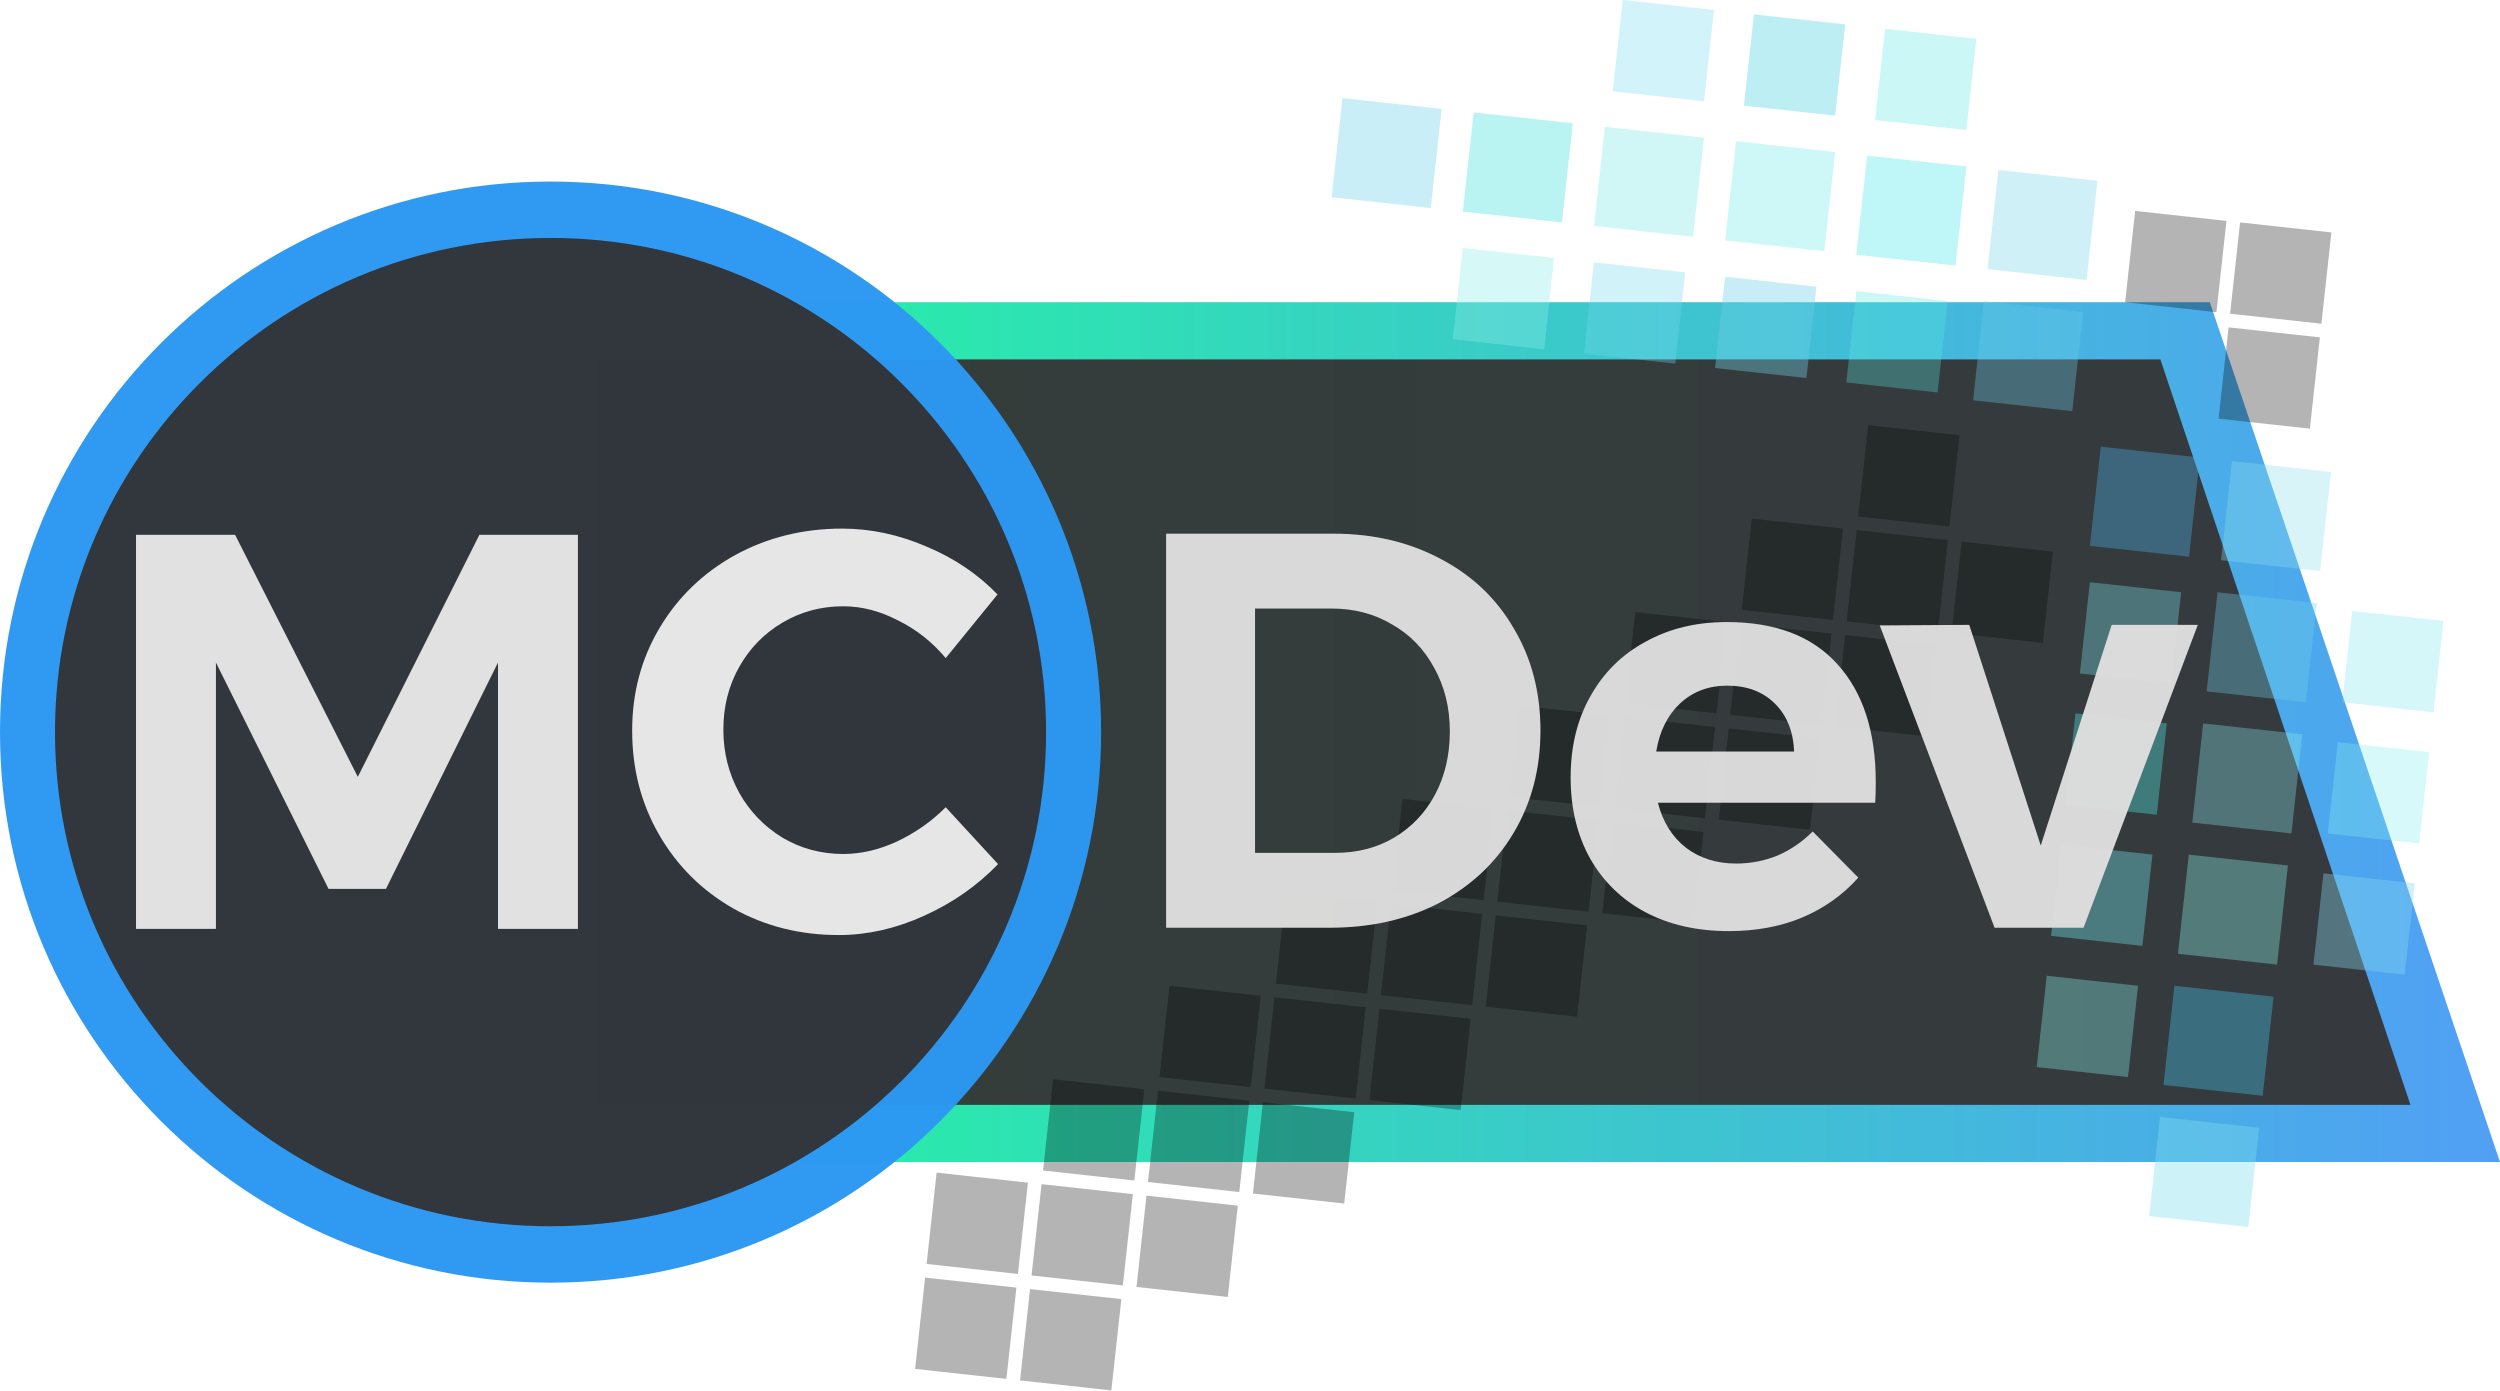
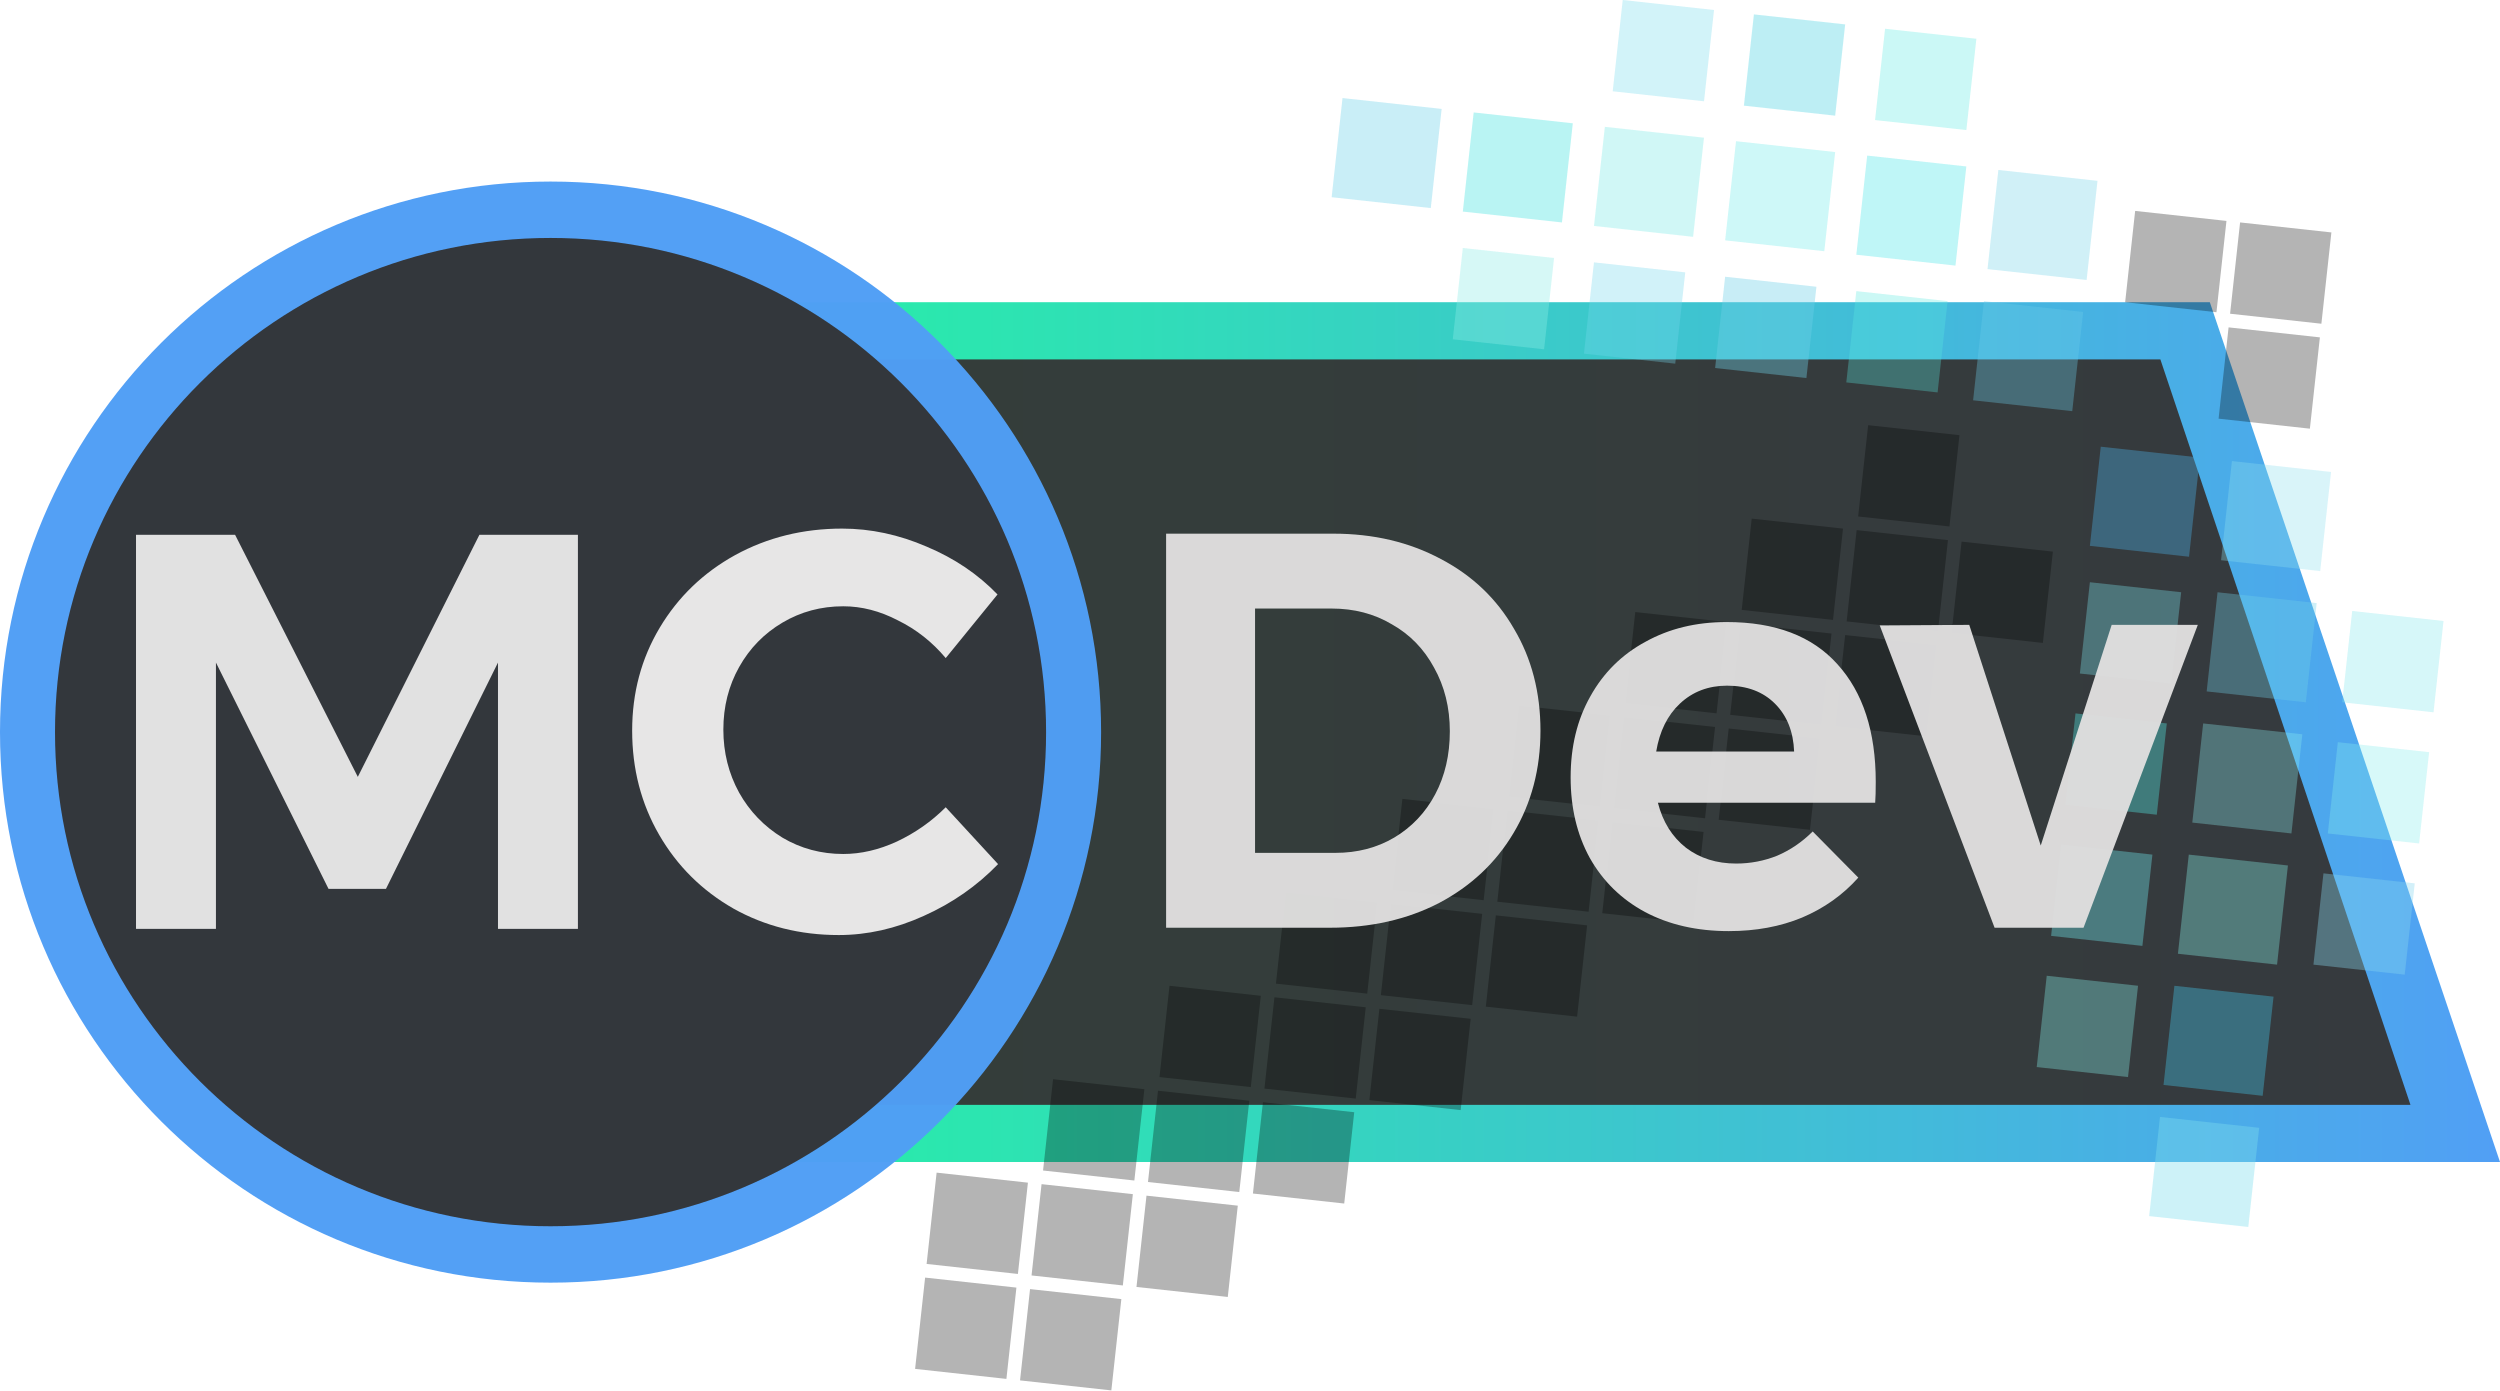
<svg xmlns="http://www.w3.org/2000/svg" xmlns:ns1="http://www.openswatchbook.org/uri/2009/osb" xmlns:xlink="http://www.w3.org/1999/xlink" id="Layer_1" viewBox="0 0 213.162 118.552" height="126.456" width="227.373" version="1.1">
  <defs id="defs4221">
-     <linearGradient spreadMethod="pad" x1="598.44" x2="535.22" gradientTransform="matrix(1.4727,0,0,2.2155,-235.17,-536.78)" y1="560.7" gradientUnits="userSpaceOnUse" y2="601.17" id="linearGradient5451">
-       <stop style="stop-color:#03de5b;stop-opacity:1;opacity:0.984" offset="0" stop-color="#f18e1a" id="stop5447" />
-       <stop style="stop-color:#42a7f5;stop-opacity:1;opacity:0.986" offset="1" stop-color="#fce80f" id="stop5449" />
-     </linearGradient>
    <linearGradient id="linearGradient4964" ns1:paint="solid">
      <stop style="stop-color:#0e5001;stop-opacity:1;;opacity:0.961" offset="0" id="stop4962" />
    </linearGradient>
-     <linearGradient id="linearGradient4257" y2="320.83" gradientUnits="userSpaceOnUse" y1="258.43" gradientTransform="matrix(1.4727,0,0,2.2155,-650.79,276.01)" x2="1007.1" x1="1253.7">
-       <stop id="stop4253" stop-color="#fbe210" offset="0" style="stop-color:#1af988;stop-opacity:1;opacity:0.988" />
-       <stop id="stop4255" stop-color="#adfc15" offset="1" style="stop-color:#42bcf5;stop-opacity:1;opacity:0.995" />
-     </linearGradient>
-     <linearGradient id="linearGradient4265" y2="601.17" gradientUnits="userSpaceOnUse" y1="560.7" gradientTransform="matrix(1.4727,0,0,2.2155,-235.17,-536.78)" x2="535.22" x1="598.44" spreadMethod="pad">
-       <stop id="stop4261" stop-color="#f3b548" offset="0" style="stop-color:#0172f2;stop-opacity:1;opacity:0.971" />
-       <stop id="stop4263" stop-color="#a9e702" offset="1" style="stop-color:#0c9f35;stop-opacity:1;opacity:0.993" />
-     </linearGradient>
-     <linearGradient id="linearGradient5010" y2="804.75" gradientUnits="userSpaceOnUse" y1="723.24" x2="625.61" x1="561.25">
-       <stop id="stop5006" stop-color="#e3f42d" offset="0" />
-       <stop id="stop5008" stop-color="#eca111" offset="1" />
-     </linearGradient>
-     <clipPath clipPathUnits="userSpaceOnUse" id="clipPath5006">
-       <path style="opacity:0.145;fill:#060505;fill-opacity:1;stroke:#050404;stroke-width:0.703;stroke-linecap:square;stroke-linejoin:miter;stroke-miterlimit:4;stroke-dasharray:none;stroke-opacity:1" d="m 631.548,754.468 a 42.43,43.42 0 0 1 -42.43,43.42 42.43,43.42 0 0 1 -42.43,-43.42 42.43,43.42 0 0 1 42.43,-43.42 42.43,43.42 0 0 1 42.43,43.42 z" id="path5008" />
-     </clipPath>
-     <linearGradient xlink:href="#linearGradient4257" id="linearGradient4603" x1="-67.741" y1="98.779" x2="56.732" y2="98.334" gradientUnits="userSpaceOnUse" />
    <clipPath clipPathUnits="userSpaceOnUse" id="clipPath4615">
      <circle style="opacity:0.996;fill:#13f102;fill-opacity:1;stroke:none;stroke-width:0.922;stroke-linecap:square;stroke-linejoin:miter;stroke-miterlimit:4;stroke-dasharray:none;stroke-opacity:1" id="circle4617" cx="70" cy="70" r="46.943" transform="rotate(47.69349)" />
    </clipPath>
-     <clipPath clipPathUnits="userSpaceOnUse" id="clipPath4619">
-       <circle style="opacity:0.989;fill:#01ca0f;fill-opacity:1;stroke:none;stroke-width:0.922;stroke-linecap:square;stroke-linejoin:miter;stroke-miterlimit:4;stroke-dasharray:none;stroke-opacity:1" id="circle4621" cx="70" cy="70" r="46.943" />
-     </clipPath>
-     <linearGradient xlink:href="#linearGradient5451" id="linearGradient5445" x1="68.345" y1="70" x2="230.22" y2="70" gradientUnits="userSpaceOnUse" gradientTransform="matrix(1.037066,0,0,1,-2.533236,0)" />
    <linearGradient xlink:href="#linearGradient5451-254" id="linearGradient5445-861" x1="68.345" y1="70" x2="230.22" y2="70" gradientUnits="userSpaceOnUse" gradientTransform="matrix(1.037066,0,0,1,-2.533236,0)" />
    <linearGradient spreadMethod="pad" x1="598.44" x2="535.22" gradientTransform="matrix(1.4727,0,0,2.2155,-235.17,-536.78)" y1="560.7" gradientUnits="userSpaceOnUse" y2="601.17" id="linearGradient5451-254">
      <stop style="stop-color:#1ffa9b;stop-opacity:1;opacity:0.969" offset="0" stop-color="#f28317" id="stop12523" />
      <stop style="stop-color:#509ef5;stop-opacity:1;opacity:0.989" offset="1" stop-color="#f8fa1f" id="stop12525" />
    </linearGradient>
-     <linearGradient xlink:href="#linearGradient4257-555" id="linearGradient4603-216" x1="-67.017" y1="97.486" x2="56.732" y2="98.334" gradientUnits="userSpaceOnUse" />
-     <linearGradient id="linearGradient4257-555" y2="320.83" gradientUnits="userSpaceOnUse" y1="258.43" gradientTransform="matrix(1.4727,0,0,2.2155,-650.79,276.01)" x2="1007.1" x1="1253.7">
-       <stop id="stop12529" stop-color="#fcf927" offset="0" style="stop-color:#1ffa9b;stop-opacity:1;opacity:0.988" />
-       <stop id="stop12531" stop-color="#befc17" offset="1" style="stop-color:#2c98f3;stop-opacity:1;opacity:0.998" />
-     </linearGradient>
+     <linearGradient xlink:href="#linearGradient5451-254" id="linearGradient4603-216" x1="-67.017" y1="97.486" x2="56.732" y2="98.334" gradientUnits="userSpaceOnUse" />
  </defs>
  <g id="layer5" style="display:inline;opacity:0.989" transform="translate(-23.05743,-7.577313)">
    <path style="opacity:0.998;fill:url(#linearGradient5445-861);fill-opacity:1;stroke:none;stroke-width:1.761;stroke-linecap:square;stroke-linejoin:miter;stroke-miterlimit:4;stroke-dasharray:none;stroke-opacity:1" d="M 68.345,33.345 H 211.478 l 24.742,73.311 H 68.345 Z" id="rect4633" />
  </g>
  <g id="layer4" style="display:inline;opacity:0.999" transform="translate(-23.05743,-7.577313)">
    <path id="path5437" d="M 74.02,38.22 H 207.261 l 21.324,63.561 H 74.02 Z" style="opacity:0.965;fill:#353434;fill-opacity:0.969;stroke:none;stroke-width:1.571;stroke-linecap:square;stroke-linejoin:miter;stroke-miterlimit:4;stroke-dasharray:none;stroke-opacity:1" />
  </g>
  <g id="layer3" transform="translate(-23.05743,-7.577313)">
-     <path transform="rotate(-47.69349)" style="opacity:0.978;fill:url(#linearGradient4603-216);fill-opacity:1;stroke:none;stroke-width:0.962;stroke-linecap:square;stroke-linejoin:miter;stroke-miterlimit:4;stroke-dasharray:none;stroke-opacity:1" d="M -75.375,96.598 -2.294,30.5 65.473,105.165 -7.369,171.174 Z" id="rect4585" clip-path="url(#clipPath4615)" />
+     <path transform="rotate(-47.69349)" style="opacity:0.978;fill:url(#linearGradient4603-216);fill-opacity:1.0;stroke:none;stroke-width:0.962;stroke-linecap:square;stroke-linejoin:miter;stroke-miterlimit:4;stroke-dasharray:none;stroke-opacity:1" d="M -75.375,96.598 -2.294,30.5 65.473,105.165 -7.369,171.174 Z" id="rect4585" clip-path="url(#clipPath4615)" />
  </g>
  <g id="layer2" transform="translate(-23.05743,-7.577313)">
    <ellipse cy="70" cx="70" id="path4670" style="opacity:0.967;fill:#313030;fill-opacity:0.968;stroke:none;stroke-width:0.922;stroke-linecap:square;stroke-linejoin:miter;stroke-miterlimit:4;stroke-dasharray:none;stroke-opacity:1" rx="42.252" ry="42.134" />
  </g>
  <g id="layer10" transform="translate(-1.6406249e-7,15.48012)" style="display:inline">
    <g style="display:inline;opacity:0.973" id="g14325" transform="rotate(-70.89588,132.0435,-27.86217)" />
    <g style="display:inline;opacity:0.464" id="g14445" transform="rotate(6.25701,-848.1603,5.19024)">
      <rect style="display:inline;opacity:0.786;fill:#59e7de;fill-opacity:0.863;stroke:none;stroke-width:0.365;stroke-linecap:square;stroke-linejoin:miter;stroke-miterlimit:4;stroke-dasharray:none;stroke-opacity:1" id="rect5637-5" width="7.831" height="7.831" x="152.735" y="-100.373" />
      <rect style="display:inline;opacity:0.817;fill:#68e8e7;fill-opacity:0.863;stroke:none;stroke-width:0.397;stroke-linecap:square;stroke-linejoin:miter;stroke-miterlimit:4;stroke-dasharray:none;stroke-opacity:1" id="rect5637-35" width="8.504" height="8.505" x="141.147" y="-111.962" />
      <rect style="display:inline;opacity:0.86;fill:#7be2eb;fill-opacity:0.863;stroke:none;stroke-width:0.365;stroke-linecap:square;stroke-linejoin:miter;stroke-miterlimit:4;stroke-dasharray:none;stroke-opacity:1" id="rect5637-62" width="7.831" height="7.831" x="175.237" y="-77.87" />
      <rect style="display:inline;opacity:0.811;fill:#8beeef;fill-opacity:0.863;stroke:none;stroke-width:0.397;stroke-linecap:square;stroke-linejoin:miter;stroke-miterlimit:4;stroke-dasharray:none;stroke-opacity:1" id="rect5637-9" width="8.504" height="8.505" x="186.151" y="-66.955" />
      <rect style="display:inline;opacity:0.87;fill:#7aeae6;fill-opacity:0.863;stroke:none;stroke-width:0.397;stroke-linecap:square;stroke-linejoin:miter;stroke-miterlimit:4;stroke-dasharray:none;stroke-opacity:1" id="rect5637-1" width="8.504" height="8.505" x="129.895" y="-111.962" />
      <rect style="display:inline;opacity:0.991;fill:#4fe4e2;fill-opacity:0.863;stroke:none;stroke-width:0.397;stroke-linecap:square;stroke-linejoin:miter;stroke-miterlimit:4;stroke-dasharray:none;stroke-opacity:1" id="rect5637" width="8.504" height="8.505" x="118.644" y="-111.962" />
      <rect style="display:inline;opacity:0.908;fill:#83ebe5;fill-opacity:0.863;stroke:none;stroke-width:0.397;stroke-linecap:square;stroke-linejoin:miter;stroke-miterlimit:4;stroke-dasharray:none;stroke-opacity:1" id="rect5637-2" width="8.504" height="8.505" x="186.151" y="-55.703" />
      <rect style="display:inline;opacity:0.97;fill:#43c3e3;fill-opacity:0.863;stroke:none;stroke-width:0.397;stroke-linecap:square;stroke-linejoin:miter;stroke-miterlimit:4;stroke-dasharray:none;stroke-opacity:1" id="rect5637-70" width="8.504" height="8.505" x="186.151" y="-44.451" />
      <rect style="display:inline;opacity:0.848;fill:#6bcce9;fill-opacity:0.863;stroke:none;stroke-width:0.397;stroke-linecap:square;stroke-linejoin:miter;stroke-miterlimit:4;stroke-dasharray:none;stroke-opacity:1" id="rect5637-93" width="8.504" height="8.505" x="163.649" y="-100.71" />
      <rect style="display:inline;opacity:0.944;fill:#4aafe3;fill-opacity:0.863;stroke:none;stroke-width:0.397;stroke-linecap:square;stroke-linejoin:miter;stroke-miterlimit:4;stroke-dasharray:none;stroke-opacity:1" id="rect5637-6" width="8.504" height="8.505" x="174.9" y="-89.458" />
      <rect style="display:inline;opacity:0.933;fill:#53e5e7;fill-opacity:0.863;stroke:none;stroke-width:0.397;stroke-linecap:square;stroke-linejoin:miter;stroke-miterlimit:4;stroke-dasharray:none;stroke-opacity:1" id="rect5637-0" width="8.504" height="8.505" x="152.398" y="-111.962" />
      <rect style="display:inline;opacity:0.85;fill:#72d0e8;fill-opacity:0.863;stroke:none;stroke-width:0.397;stroke-linecap:square;stroke-linejoin:miter;stroke-miterlimit:4;stroke-dasharray:none;stroke-opacity:1" id="rect5637-626" width="8.504" height="8.505" x="186.151" y="-78.206" />
      <rect style="display:inline;opacity:0.898;fill:#49d3e3;fill-opacity:0.863;stroke:none;stroke-width:0.365;stroke-linecap:square;stroke-linejoin:miter;stroke-miterlimit:4;stroke-dasharray:none;stroke-opacity:1" id="rect5637-18" width="7.831" height="7.831" x="141.483" y="-122.877" />
      <rect style="display:inline;opacity:0.907;fill:#83dded;fill-opacity:0.863;stroke:none;stroke-width:0.365;stroke-linecap:square;stroke-linejoin:miter;stroke-miterlimit:4;stroke-dasharray:none;stroke-opacity:1" id="rect5637-79" width="7.831" height="7.831" x="130.232" y="-122.877" />
      <rect style="display:inline;opacity:0.952;fill:#6dcfe7;fill-opacity:0.863;stroke:none;stroke-width:0.365;stroke-linecap:square;stroke-linejoin:miter;stroke-miterlimit:4;stroke-dasharray:none;stroke-opacity:1" id="rect5637-20" width="7.831" height="7.831" x="141.483" y="-100.373" />
      <rect style="display:inline;opacity:0.828;fill:#74d6ec;fill-opacity:0.863;stroke:none;stroke-width:0.365;stroke-linecap:square;stroke-linejoin:miter;stroke-miterlimit:4;stroke-dasharray:none;stroke-opacity:1" id="rect5637-23" width="7.831" height="7.831" x="130.232" y="-100.373" />
      <rect style="display:inline;opacity:0.925;fill:#55e9e3;fill-opacity:0.863;stroke:none;stroke-width:0.365;stroke-linecap:square;stroke-linejoin:miter;stroke-miterlimit:4;stroke-dasharray:none;stroke-opacity:1" id="rect5637-75" width="7.831" height="7.831" x="175.237" y="-66.618" />
      <rect style="display:inline;opacity:0.951;fill:#6ee5ea;fill-opacity:0.863;stroke:none;stroke-width:0.365;stroke-linecap:square;stroke-linejoin:miter;stroke-miterlimit:4;stroke-dasharray:none;stroke-opacity:1" id="rect5637-92" width="7.831" height="7.831" x="175.237" y="-55.366" />
      <rect style="display:inline;opacity:0.926;fill:#87d5ec;fill-opacity:0.863;stroke:none;stroke-width:0.365;stroke-linecap:square;stroke-linejoin:miter;stroke-miterlimit:4;stroke-dasharray:none;stroke-opacity:1" id="rect5637-28" width="7.831" height="7.831" x="197.739" y="-55.366" />
      <rect style="display:inline;opacity:0.814;fill:#85ebec;fill-opacity:0.863;stroke:none;stroke-width:0.365;stroke-linecap:square;stroke-linejoin:miter;stroke-miterlimit:4;stroke-dasharray:none;stroke-opacity:1" id="rect5637-97" width="7.831" height="7.831" x="197.739" y="-66.618" />
      <rect style="display:inline;opacity:0.946;fill:#83d8eb;fill-opacity:0.863;stroke:none;stroke-width:0.397;stroke-linecap:square;stroke-linejoin:miter;stroke-miterlimit:4;stroke-dasharray:none;stroke-opacity:1" id="rect5637-3" width="8.504" height="8.505" x="163.649" y="-111.962" />
      <rect style="display:inline;opacity:0.829;fill:#8ddeee;fill-opacity:0.863;stroke:none;stroke-width:0.397;stroke-linecap:square;stroke-linejoin:miter;stroke-miterlimit:4;stroke-dasharray:none;stroke-opacity:1" id="rect5637-61" width="8.504" height="8.505" x="186.151" y="-89.458" />
      <rect style="display:inline;opacity:0.827;fill:#81e5eb;fill-opacity:0.863;stroke:none;stroke-width:0.365;stroke-linecap:square;stroke-linejoin:miter;stroke-miterlimit:4;stroke-dasharray:none;stroke-opacity:1" id="rect5637-29" width="7.831" height="7.831" x="197.739" y="-77.87" />
      <rect style="display:inline;opacity:0.886;fill:#6bebe3;fill-opacity:0.863;stroke:none;stroke-width:0.365;stroke-linecap:square;stroke-linejoin:miter;stroke-miterlimit:4;stroke-dasharray:none;stroke-opacity:1" id="rect5637-31" width="7.831" height="7.831" x="152.735" y="-122.877" />
      <rect style="display:inline;opacity:0.796;fill:#55c9e5;fill-opacity:0.863;stroke:none;stroke-width:0.397;stroke-linecap:square;stroke-linejoin:miter;stroke-miterlimit:4;stroke-dasharray:none;stroke-opacity:1" id="rect5637-94" width="8.504" height="8.505" x="107.393" y="-111.962" />
      <rect style="display:inline;opacity:0.887;fill:#8dece7;fill-opacity:0.863;stroke:none;stroke-width:0.365;stroke-linecap:square;stroke-linejoin:miter;stroke-miterlimit:4;stroke-dasharray:none;stroke-opacity:1" id="rect5637-78" width="7.831" height="7.831" x="118.981" y="-100.373" />
      <rect style="display:inline;opacity:0.954;fill:#7edeed;fill-opacity:0.863;stroke:none;stroke-width:0.397;stroke-linecap:square;stroke-linejoin:miter;stroke-miterlimit:4;stroke-dasharray:none;stroke-opacity:1" id="rect5637-50" width="8.504" height="8.505" x="186.151" y="-33.2" />
      <rect style="display:inline;opacity:0.9;fill:#82eae4;fill-opacity:0.863;stroke:none;stroke-width:0.365;stroke-linecap:square;stroke-linejoin:miter;stroke-miterlimit:4;stroke-dasharray:none;stroke-opacity:1" id="rect5637-10" width="7.831" height="7.831" x="175.237" y="-44.115" />
      <rect style="display:inline;opacity:0.987;fill:#000000;fill-opacity:0.648;stroke:none;stroke-width:0.365;stroke-linecap:square;stroke-linejoin:miter;stroke-miterlimit:4;stroke-dasharray:none;stroke-opacity:1" id="rect5637-7-1" width="7.831" height="7.831" x="163.986" y="-80.12" />
      <rect style="display:inline;opacity:0.987;fill:#000000;fill-opacity:0.648;stroke:none;stroke-width:0.365;stroke-linecap:square;stroke-linejoin:miter;stroke-miterlimit:4;stroke-dasharray:none;stroke-opacity:1" id="rect5637-7-5" width="7.831" height="7.831" x="154.985" y="-80.12" />
      <rect style="display:inline;opacity:0.987;fill:#000000;fill-opacity:0.648;stroke:none;stroke-width:0.365;stroke-linecap:square;stroke-linejoin:miter;stroke-miterlimit:4;stroke-dasharray:none;stroke-opacity:1" id="rect5637-7-54" width="7.831" height="7.831" x="154.985" y="-71.119" />
      <rect style="display:inline;opacity:0.987;fill:#000000;fill-opacity:0.648;stroke:none;stroke-width:0.365;stroke-linecap:square;stroke-linejoin:miter;stroke-miterlimit:4;stroke-dasharray:none;stroke-opacity:1" id="rect5637-7-7" width="7.831" height="7.831" x="145.984" y="-71.119" />
      <rect style="display:inline;opacity:0.987;fill:#000000;fill-opacity:0.648;stroke:none;stroke-width:0.365;stroke-linecap:square;stroke-linejoin:miter;stroke-miterlimit:4;stroke-dasharray:none;stroke-opacity:1" id="rect5637-7-6" width="7.831" height="7.831" x="145.984" y="-62.117" />
      <rect style="display:inline;opacity:0.987;fill:#000000;fill-opacity:0.648;stroke:none;stroke-width:0.365;stroke-linecap:square;stroke-linejoin:miter;stroke-miterlimit:4;stroke-dasharray:none;stroke-opacity:1" id="rect5637-7-56" width="7.831" height="7.831" x="136.983" y="-62.117" />
      <rect style="display:inline;opacity:0.987;fill:#000000;fill-opacity:0.648;stroke:none;stroke-width:0.365;stroke-linecap:square;stroke-linejoin:miter;stroke-miterlimit:4;stroke-dasharray:none;stroke-opacity:1" id="rect5637-7-9" width="7.831" height="7.831" x="175.624" y="-109.762" />
      <rect style="display:inline;opacity:0.987;fill:#000000;fill-opacity:0.648;stroke:none;stroke-width:0.365;stroke-linecap:square;stroke-linejoin:miter;stroke-miterlimit:4;stroke-dasharray:none;stroke-opacity:1" id="rect5637-7-3" width="7.831" height="7.831" x="184.625" y="-100.76" />
      <rect style="display:inline;opacity:0.987;fill:#000000;fill-opacity:0.648;stroke:none;stroke-width:0.365;stroke-linecap:square;stroke-linejoin:miter;stroke-miterlimit:4;stroke-dasharray:none;stroke-opacity:1" id="rect5637-7-74" width="7.831" height="7.831" x="184.625" y="-109.762" />
      <rect style="display:inline;opacity:0.987;fill:#000000;fill-opacity:0.648;stroke:none;stroke-width:0.365;stroke-linecap:square;stroke-linejoin:miter;stroke-miterlimit:4;stroke-dasharray:none;stroke-opacity:1" id="rect5637-7-52" width="7.831" height="7.831" x="154.985" y="-89.121" />
      <rect style="display:inline;opacity:0.987;fill:#000000;fill-opacity:0.648;stroke:none;stroke-width:0.365;stroke-linecap:square;stroke-linejoin:miter;stroke-miterlimit:4;stroke-dasharray:none;stroke-opacity:1" id="rect5637-7-547" width="7.831" height="7.831" x="145.984" y="-80.12" />
      <rect style="display:inline;opacity:0.987;fill:#000000;fill-opacity:0.648;stroke:none;stroke-width:0.365;stroke-linecap:square;stroke-linejoin:miter;stroke-miterlimit:4;stroke-dasharray:none;stroke-opacity:1" id="rect5637-7-4" width="7.831" height="7.831" x="136.983" y="-71.119" />
      <rect style="display:inline;opacity:0.987;fill:#000000;fill-opacity:0.648;stroke:none;stroke-width:0.365;stroke-linecap:square;stroke-linejoin:miter;stroke-miterlimit:4;stroke-dasharray:none;stroke-opacity:1" id="rect5637-7-43" width="7.831" height="7.831" x="127.982" y="-62.117" />
      <rect style="display:inline;opacity:0.987;fill:#000000;fill-opacity:0.648;stroke:none;stroke-width:0.365;stroke-linecap:square;stroke-linejoin:miter;stroke-miterlimit:4;stroke-dasharray:none;stroke-opacity:1" id="rect5637-7-0" width="7.831" height="7.831" x="136.983" y="-53.116" />
      <rect style="display:inline;opacity:0.987;fill:#000000;fill-opacity:0.648;stroke:none;stroke-width:0.365;stroke-linecap:square;stroke-linejoin:miter;stroke-miterlimit:4;stroke-dasharray:none;stroke-opacity:1" id="rect5637-7-78" width="7.831" height="7.831" x="127.982" y="-53.116" />
      <rect style="display:inline;opacity:0.987;fill:#000000;fill-opacity:0.648;stroke:none;stroke-width:0.365;stroke-linecap:square;stroke-linejoin:miter;stroke-miterlimit:4;stroke-dasharray:none;stroke-opacity:1" id="rect5637-7-68" width="7.831" height="7.831" x="118.981" y="-53.116" />
      <rect style="display:inline;opacity:0.987;fill:#000000;fill-opacity:0.648;stroke:none;stroke-width:0.365;stroke-linecap:square;stroke-linejoin:miter;stroke-miterlimit:4;stroke-dasharray:none;stroke-opacity:1" id="rect5637-7-8" width="7.831" height="7.831" x="127.982" y="-44.115" />
      <rect style="display:inline;opacity:0.987;fill:#000000;fill-opacity:0.648;stroke:none;stroke-width:0.365;stroke-linecap:square;stroke-linejoin:miter;stroke-miterlimit:4;stroke-dasharray:none;stroke-opacity:1" id="rect5637-7-431" width="7.831" height="7.831" x="118.981" y="-44.115" />
      <rect style="display:inline;opacity:0.987;fill:#000000;fill-opacity:0.648;stroke:none;stroke-width:0.365;stroke-linecap:square;stroke-linejoin:miter;stroke-miterlimit:4;stroke-dasharray:none;stroke-opacity:1" id="rect5637-7-68-4" width="7.831" height="7.831" x="109.98" y="-44.115" />
      <rect style="display:inline;opacity:0.987;fill:#000000;fill-opacity:0.648;stroke:none;stroke-width:0.365;stroke-linecap:square;stroke-linejoin:miter;stroke-miterlimit:4;stroke-dasharray:none;stroke-opacity:1" id="rect5637-7-8-9" width="7.831" height="7.831" x="118.981" y="-35.113" />
      <rect style="display:inline;opacity:0.987;fill:#000000;fill-opacity:0.648;stroke:none;stroke-width:0.365;stroke-linecap:square;stroke-linejoin:miter;stroke-miterlimit:4;stroke-dasharray:none;stroke-opacity:1" id="rect5637-7-431-2" width="7.831" height="7.831" x="109.98" y="-35.113" />
      <rect style="display:inline;opacity:0.987;fill:#000000;fill-opacity:0.648;stroke:none;stroke-width:0.365;stroke-linecap:square;stroke-linejoin:miter;stroke-miterlimit:4;stroke-dasharray:none;stroke-opacity:1" id="rect5637-7-68-9" width="7.831" height="7.831" x="100.979" y="-35.113" />
      <rect style="display:inline;opacity:0.987;fill:#000000;fill-opacity:0.648;stroke:none;stroke-width:0.365;stroke-linecap:square;stroke-linejoin:miter;stroke-miterlimit:4;stroke-dasharray:none;stroke-opacity:1" id="rect5637-7-8-2" width="7.831" height="7.831" x="109.98" y="-26.112" />
      <rect style="display:inline;opacity:0.987;fill:#000000;fill-opacity:0.648;stroke:none;stroke-width:0.365;stroke-linecap:square;stroke-linejoin:miter;stroke-miterlimit:4;stroke-dasharray:none;stroke-opacity:1" id="rect5637-7-431-6" width="7.831" height="7.831" x="100.979" y="-26.112" />
      <rect style="display:inline;opacity:0.987;fill:#000000;fill-opacity:0.648;stroke:none;stroke-width:0.365;stroke-linecap:square;stroke-linejoin:miter;stroke-miterlimit:4;stroke-dasharray:none;stroke-opacity:1" id="rect5637-7-68-6" width="7.831" height="7.831" x="91.978" y="-26.112" />
      <rect style="display:inline;opacity:0.987;fill:#000000;fill-opacity:0.648;stroke:none;stroke-width:0.365;stroke-linecap:square;stroke-linejoin:miter;stroke-miterlimit:4;stroke-dasharray:none;stroke-opacity:1" id="rect5637-7-8-4" width="7.831" height="7.831" x="100.979" y="-17.111" />
      <rect style="display:inline;opacity:0.987;fill:#000000;fill-opacity:0.648;stroke:none;stroke-width:0.365;stroke-linecap:square;stroke-linejoin:miter;stroke-miterlimit:4;stroke-dasharray:none;stroke-opacity:1" id="rect5637-7-431-9" width="7.831" height="7.831" x="91.978" y="-17.111" />
      <rect style="display:inline;opacity:0.987;fill:#000000;fill-opacity:0.648;stroke:none;stroke-width:0.365;stroke-linecap:square;stroke-linejoin:miter;stroke-miterlimit:4;stroke-dasharray:none;stroke-opacity:1" id="rect5637-7-68-5" width="7.831" height="7.831" x="82.977" y="-17.111" />
      <rect style="display:inline;opacity:0.987;fill:#000000;fill-opacity:0.648;stroke:none;stroke-width:0.365;stroke-linecap:square;stroke-linejoin:miter;stroke-miterlimit:4;stroke-dasharray:none;stroke-opacity:1" id="rect5637-7-8-0" width="7.831" height="7.831" x="91.978" y="-8.109" />
      <rect style="display:inline;opacity:0.987;fill:#000000;fill-opacity:0.648;stroke:none;stroke-width:0.365;stroke-linecap:square;stroke-linejoin:miter;stroke-miterlimit:4;stroke-dasharray:none;stroke-opacity:1" id="rect5637-7-431-4" width="7.831" height="7.831" x="82.977" y="-8.109" />
    </g>
  </g>
  <g id="layer1" transform="translate(-23.05743,-7.577313)">
    <g style="font-style:normal;font-variant:normal;font-weight:600;font-stretch:normal;font-size:40px;line-height:125%;font-family:'URW Gothic';-inkscape-font-specification:'URW Gothic Semi-Bold';letter-spacing:0px;word-spacing:0px;opacity:0.967;fill:#edecec;fill-opacity:1;stroke:none;stroke-width:1px;stroke-linecap:butt;stroke-linejoin:miter;stroke-opacity:1" id="text5012">
      <path d="m 34.654,53.176 h 8.448 l 10.464,20.64 10.368,-20.64 h 8.4 v 33.6 h -6.816 v -22.704 l -9.552,19.296 h -4.896 l -9.6,-19.296 v 22.704 h -6.816 z" style="font-style:normal;font-variant:normal;font-weight:600;font-stretch:normal;font-size:48px;line-height:169.6%;font-family:Montserrat;-inkscape-font-specification:'Montserrat Semi-Bold';text-align:center;letter-spacing:-0.39px;word-spacing:6.87px;text-anchor:middle;opacity:0.962;fill:#edecec;fill-opacity:1" id="path3480" />
      <path d="m 103.694,63.688 q -1.728,-2.064 -4.08,-3.216 -2.304,-1.2 -4.656,-1.2 -2.832,0 -5.184,1.392 -2.352,1.392 -3.696,3.792 -1.344,2.4 -1.344,5.328 0,2.928 1.344,5.376 1.344,2.4 3.696,3.84 2.352,1.392 5.184,1.392 2.256,0 4.56,-1.056 2.352,-1.104 4.176,-2.928 l 4.464,4.848 q -2.688,2.784 -6.336,4.416 -3.6,1.632 -7.248,1.632 -4.944,0 -8.976,-2.256 -4.032,-2.304 -6.336,-6.288 -2.304,-3.984 -2.304,-8.88 0,-4.848 2.352,-8.784 2.352,-3.936 6.432,-6.192 4.128,-2.256 9.12,-2.256 3.648,0 7.2,1.536 3.552,1.488 6.048,4.08 z" style="font-style:normal;font-variant:normal;font-weight:600;font-stretch:normal;font-size:48px;line-height:169.6%;font-family:Montserrat;-inkscape-font-specification:'Montserrat Semi-Bold';text-align:center;letter-spacing:-0.39px;word-spacing:6.87px;text-anchor:middle;opacity:0.996;fill:#edecec;fill-opacity:1" id="path3482" />
    </g>
  </g>
  <g id="layer6" style="display:inline;opacity:0.973" transform="translate(-23.05743,-7.577313)">
    <g style="font-style:normal;font-weight:normal;font-size:40px;line-height:125%;font-family:sans-serif;letter-spacing:0px;word-spacing:0px;opacity:0.998;fill:#151414;fill-opacity:1;stroke:none;stroke-width:1px;stroke-linecap:butt;stroke-linejoin:miter;stroke-opacity:1" id="text5465">
      <path d="m 136.741,53.08 q 5.136,0 9.168,2.16 4.032,2.112 6.24,5.952 2.256,3.792 2.256,8.688 0,4.896 -2.304,8.736 -2.256,3.792 -6.336,5.952 -4.08,2.112 -9.312,2.112 h -13.968 v -33.6 z m 0.192,27.216 q 2.784,0 4.992,-1.296 2.256,-1.344 3.504,-3.696 1.248,-2.352 1.248,-5.376 0,-3.024 -1.344,-5.424 -1.296,-2.4 -3.6,-3.696 -2.256,-1.344 -5.136,-1.344 h -6.528 v 20.832 z" style="font-style:normal;font-variant:normal;font-weight:600;font-stretch:normal;font-size:48px;line-height:1000%;font-family:Montserrat;-inkscape-font-specification:'Montserrat Semi-Bold';opacity:0.986;fill:#e0dfdf;fill-opacity:1" id="path3473" />
      <path d="m 170.273,60.616 q 6.24,0 9.456,3.6 3.264,3.6 3.264,10.032 0,1.152 -0.048,1.776 h -18.528 q 0.624,2.448 2.4,3.84 1.776,1.344 4.272,1.344 1.824,0 3.504,-0.672 1.68,-0.72 3.024,-2.064 l 3.888,3.936 q -1.968,2.208 -4.8,3.408 -2.784,1.152 -6.24,1.152 -4.08,0 -7.152,-1.632 -3.024,-1.632 -4.704,-4.608 -1.632,-2.976 -1.632,-6.864 0,-3.936 1.68,-6.912 1.68,-3.024 4.704,-4.656 3.024,-1.68 6.912,-1.68 z m 5.76,11.04 q -0.096,-2.544 -1.632,-4.08 -1.536,-1.536 -4.08,-1.536 -2.4,0 -4.032,1.536 -1.584,1.488 -2.016,4.08 z" style="font-style:normal;font-variant:normal;font-weight:600;font-stretch:normal;font-size:48px;line-height:1000%;font-family:Montserrat;-inkscape-font-specification:'Montserrat Semi-Bold';opacity:0.986;fill:#e0dfdf;fill-opacity:1" id="path3475" />
      <path d="m 183.333,60.904 7.632,-0.048 6.096,18.816 6.048,-18.816 h 7.344 l -9.744,25.824 h -7.584 z" style="font-style:normal;font-variant:normal;font-weight:600;font-stretch:normal;font-size:48px;line-height:1000%;font-family:Montserrat;-inkscape-font-specification:'Montserrat Semi-Bold';opacity:0.986;fill:#e0dfdf;fill-opacity:1" id="path3477" />
    </g>
  </g>
</svg>
